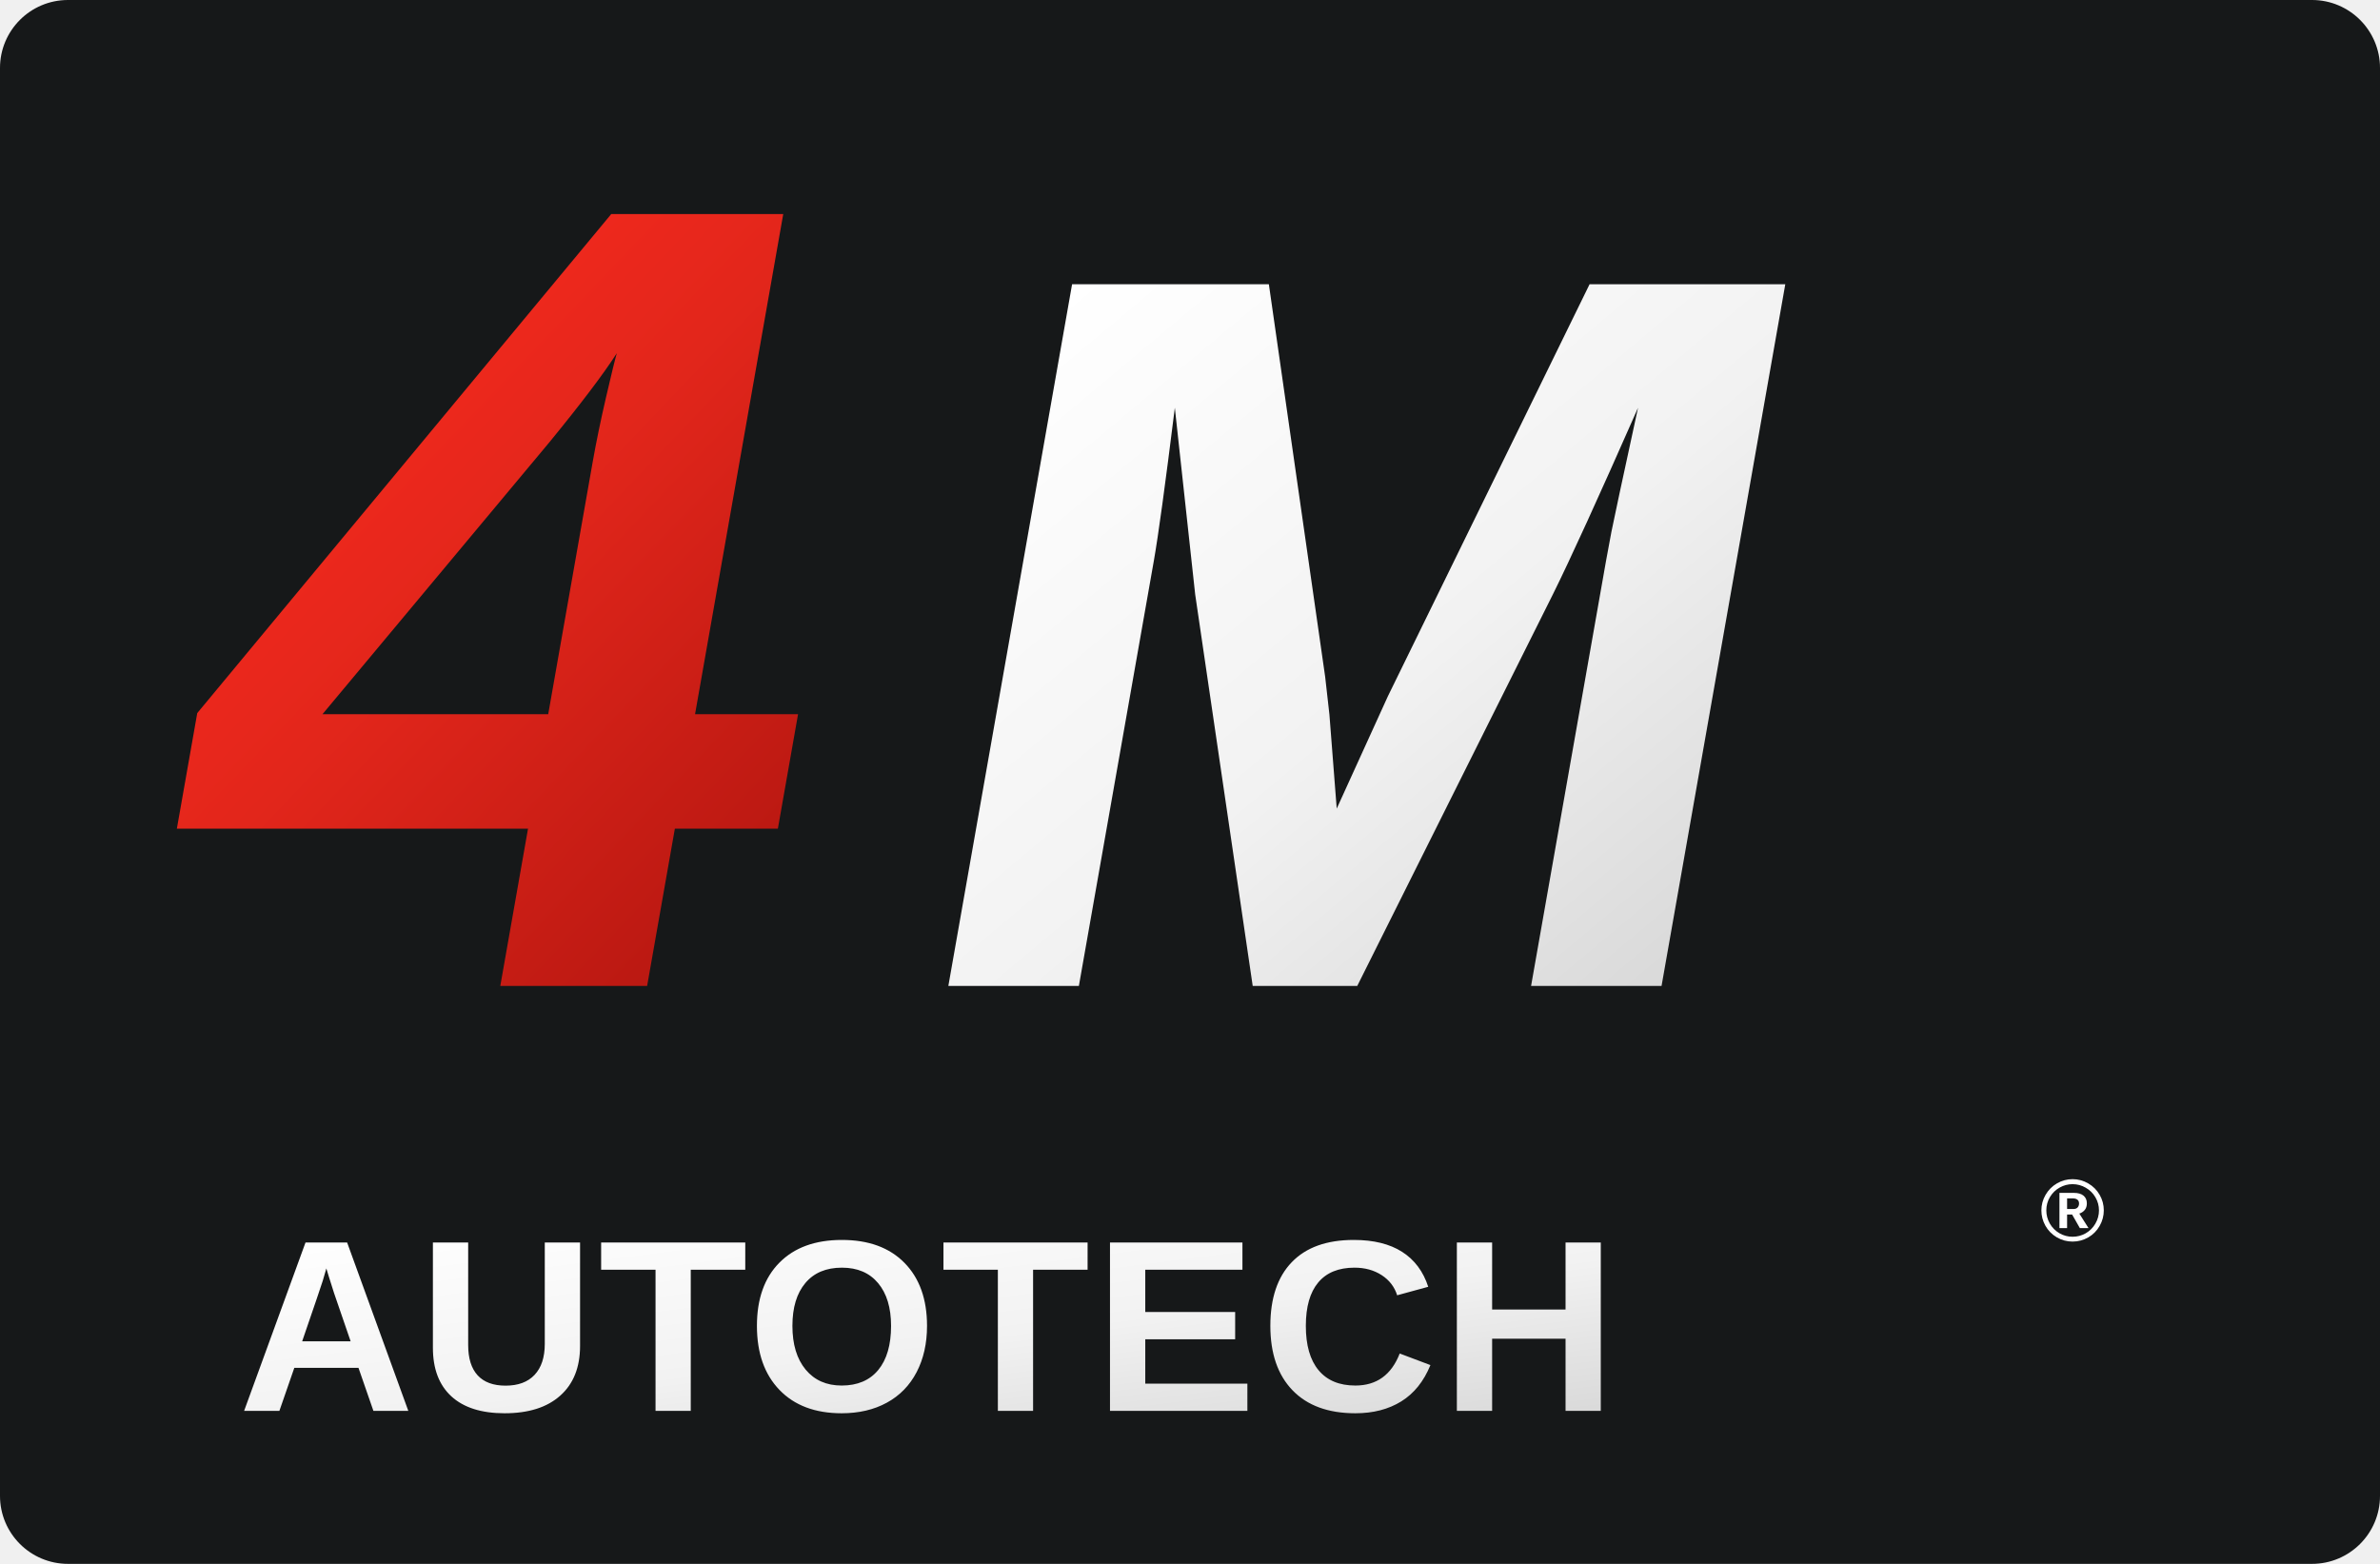
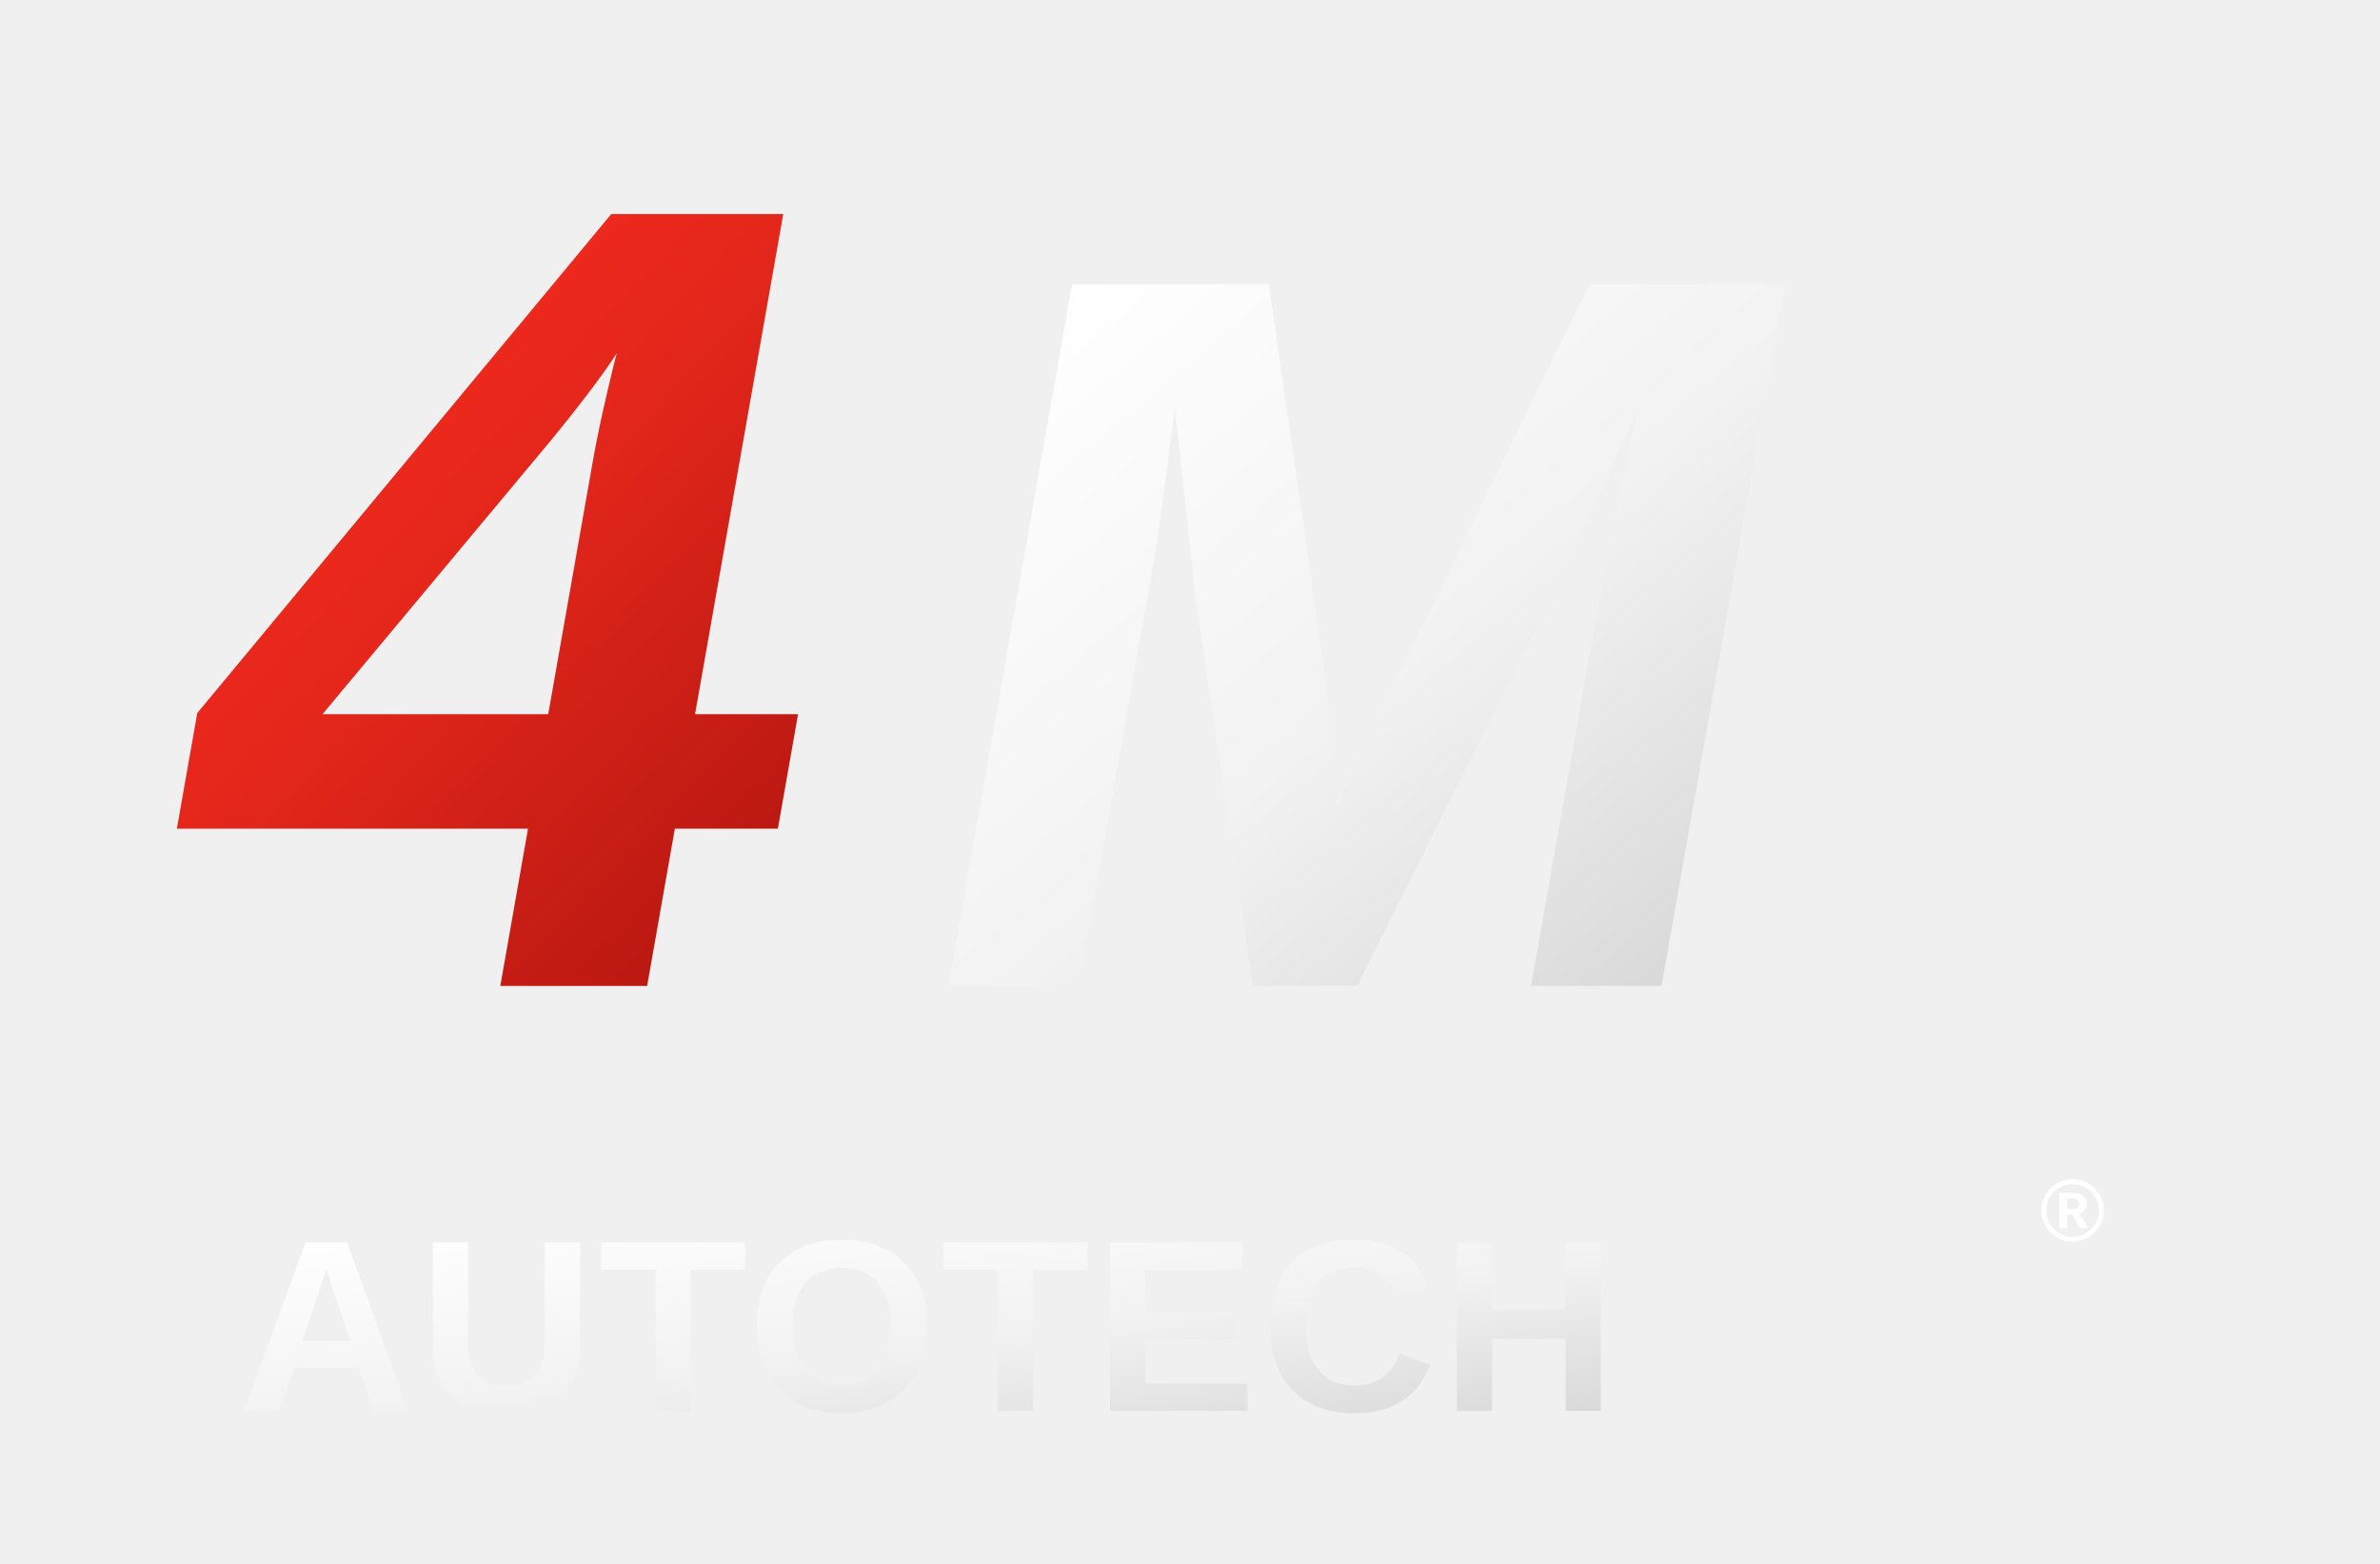
<svg xmlns="http://www.w3.org/2000/svg" viewBox="0 0 700 460" width="700" height="460">
  <defs>
    <linearGradient id="redGrad" x1="0%" y1="0%" x2="100%" y2="100%">
      <stop offset="0%" stop-color="#ff2b1f" />
      <stop offset="45%" stop-color="#e2261b" />
      <stop offset="100%" stop-color="#b31610" />
    </linearGradient>
    <linearGradient id="whiteGrad" x1="0%" y1="0%" x2="100%" y2="100%">
      <stop offset="0%" stop-color="#ffffff" />
      <stop offset="55%" stop-color="#f2f2f2" />
      <stop offset="100%" stop-color="#d9d9d9" />
    </linearGradient>
    <filter id="softBlur" x="-20%" y="-20%" width="140%" height="140%">
      <feGaussianBlur stdDeviation="1.2" />
    </filter>
  </defs>
-   <rect x="0" y="0" width="700" height="460" rx="20" fill="#161819" />
  <g transform="translate(70,0) skewX(-10)">
    <text x="20" y="290" font-family="Arial Black, Arial, sans-serif" font-weight="900" font-size="330" fill="url(#redGrad)" letter-spacing="-10">4</text>
    <text x="240" y="290" font-family="Arial Black, Arial, sans-serif" font-weight="900" font-size="300" fill="url(#whiteGrad)" letter-spacing="-8">M</text>
  </g>
  <text x="70" y="415" font-family="Arial Black, Arial, sans-serif" font-weight="900" font-size="72" letter-spacing="1" fill="url(#whiteGrad)">AUTOTECH</text>
  <text x="600" y="365" font-family="Arial, sans-serif" font-weight="700" font-size="26" fill="#ffffff">®</text>
</svg>
